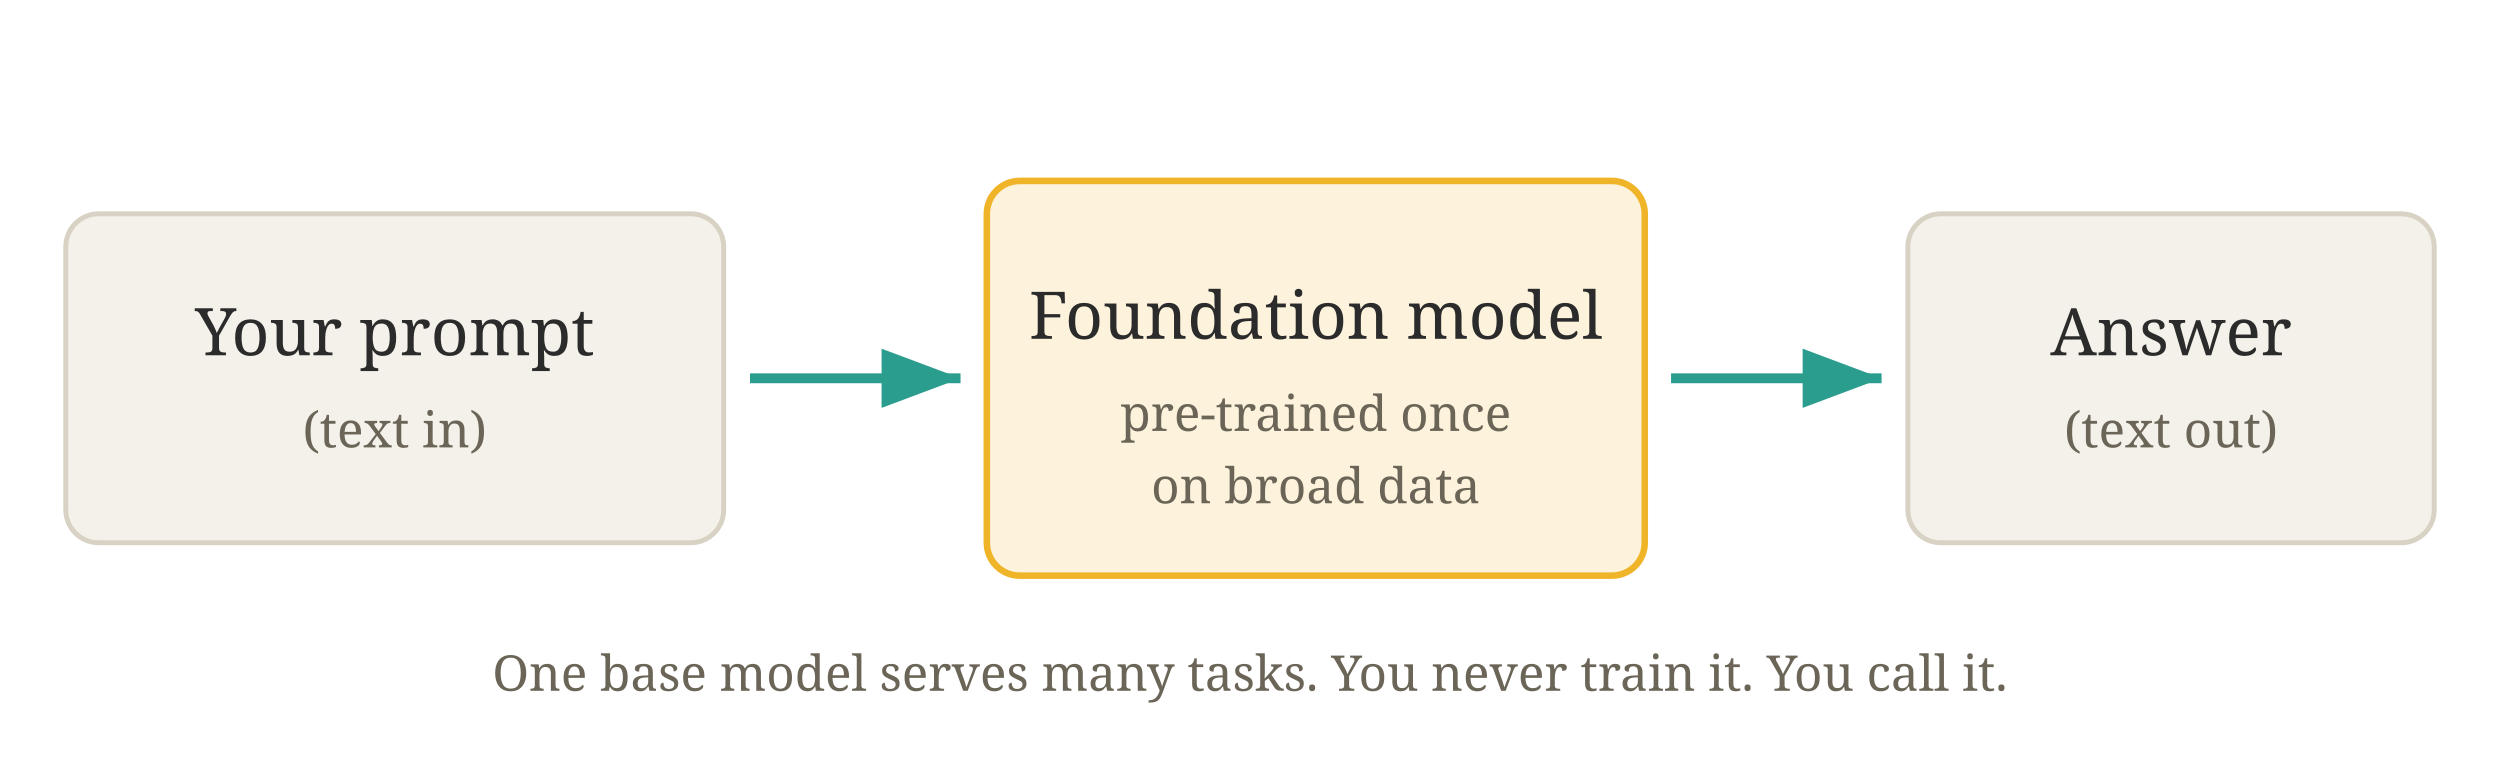
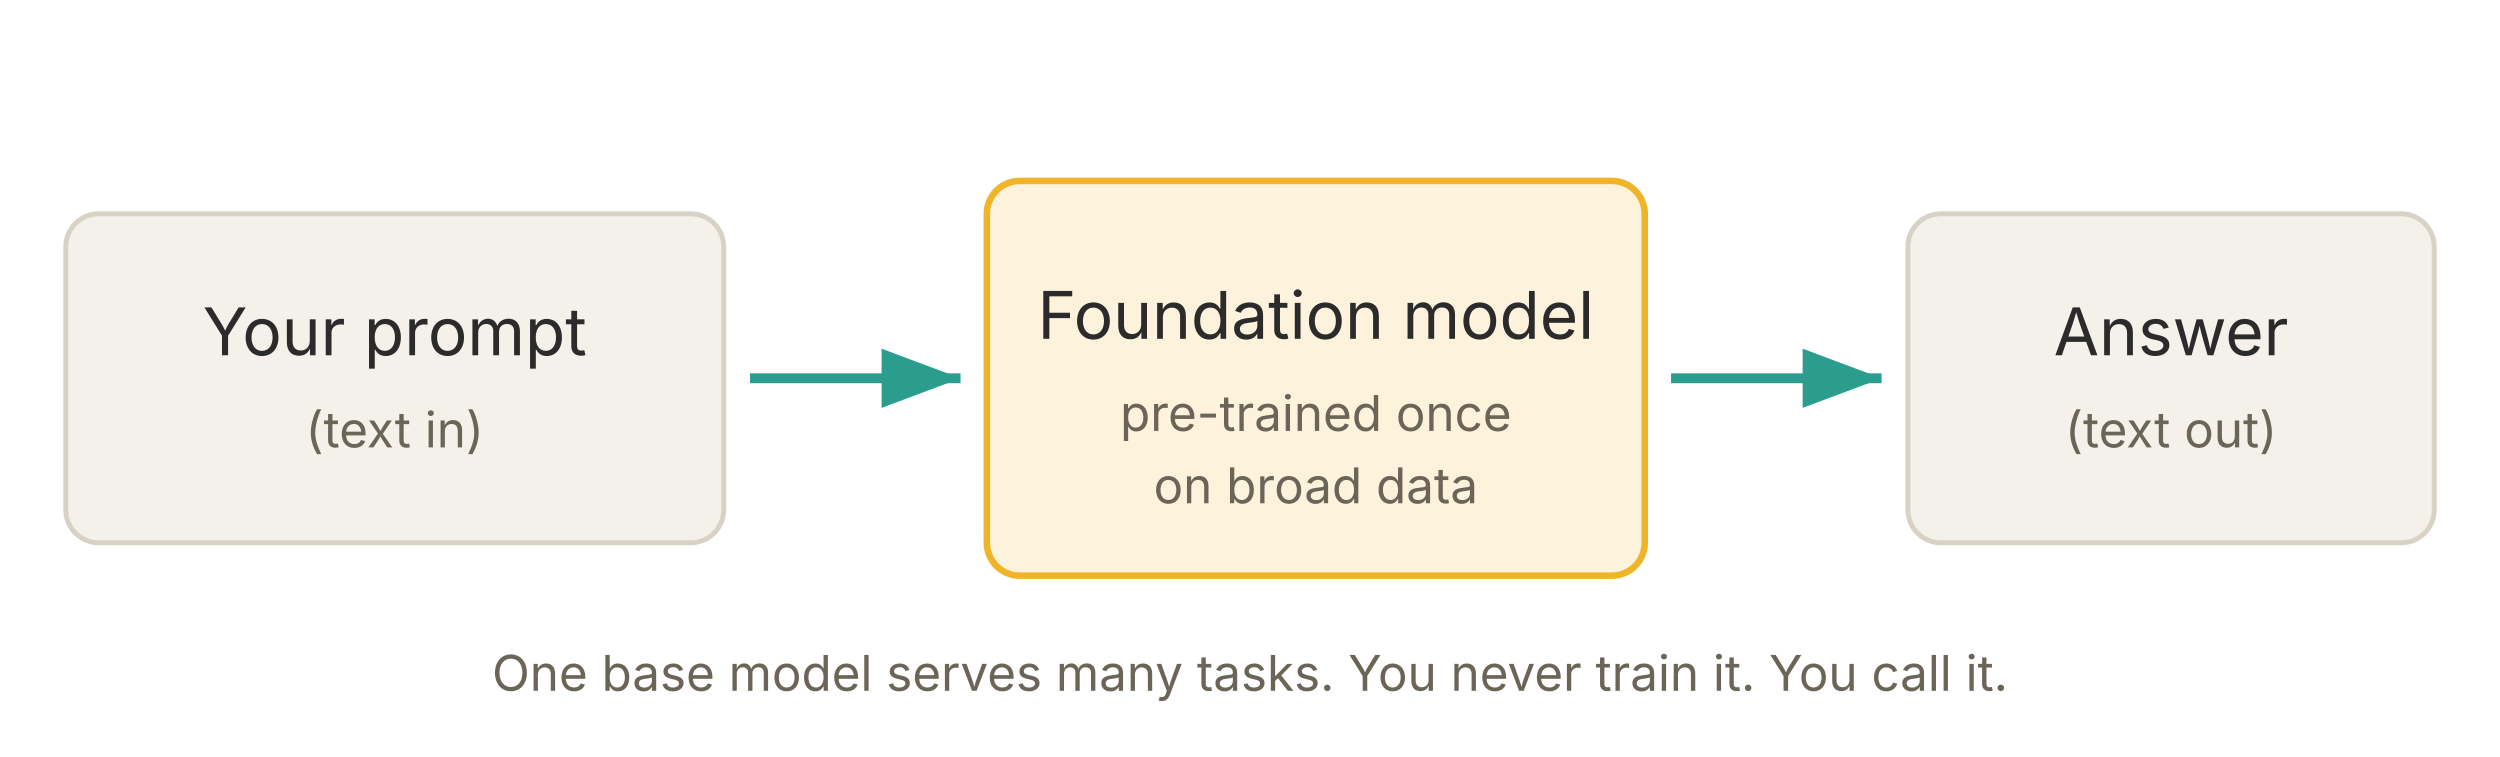
<svg xmlns="http://www.w3.org/2000/svg" width="760" height="230" viewBox="0 0 760 230" role="img" aria-label="A foundation model: your prompt text goes in, the model processes it, generated text comes out">
  <style>
-     .box { fill: #f4f1ea; stroke: #d8d2c4; stroke-width: 1.5; rx: 10; }
-     .box-accent { fill: #fdf3dd; stroke: #f0b429; stroke-width: 2; rx: 10; }
-     .t { font-family: "Charis SIL", Georgia, serif; font-size: 20px; fill: #2b2b2b; }
-     .sub { font-family: "Charis SIL", Georgia, serif; font-size: 15px; fill: #6b6558; }
-     .arr { stroke: #2a9d8f; stroke-width: 3; fill: none; }
+     .box { fill: #f4f1ea; stroke: #d8d2c4; stroke-width: 1.5; rx: 10}
+     .box-accent { fill: #fdf3dd; stroke: #f0b429; stroke-width: 2; rx: 10}
+     .t { font-family:"Anthropic Sans",Inter,"Source Sans 3","IBM Plex Sans",sans-serif; font-size: 20px; fill: #2b2b2b}
+     .sub { font-family:"Anthropic Sans",Inter,"Source Sans 3","IBM Plex Sans",sans-serif; font-size: 15px; fill: #6b6558}
+     .arr { stroke: #2a9d8f; stroke-width: 3; fill: none}
  </style>
  <defs>
    <marker id="ah" markerWidth="10" markerHeight="10" refX="8" refY="3" orient="auto">
      <path d="M0,0 L8,3 L0,6 Z" fill="#2a9d8f" />
    </marker>
  </defs>
  <rect class="box" x="20" y="65" width="200" height="100" rx="10" />
  <text class="t" x="120" y="108" text-anchor="middle">Your prompt</text>
  <text class="sub" x="120" y="136" text-anchor="middle">(text in)</text>
  <line class="arr" x1="228" y1="115" x2="292" y2="115" marker-end="url(#ah)" />
  <rect class="box-accent" x="300" y="55" width="200" height="120" rx="10" />
  <text class="t" x="400" y="103" text-anchor="middle">Foundation model</text>
  <text class="sub" x="400" y="131" text-anchor="middle">pre-trained once</text>
  <text class="sub" x="400" y="153" text-anchor="middle">on broad data</text>
  <line class="arr" x1="508" y1="115" x2="572" y2="115" marker-end="url(#ah)" />
  <rect class="box" x="580" y="65" width="160" height="100" rx="10" />
  <text class="t" x="660" y="108" text-anchor="middle">Answer</text>
  <text class="sub" x="660" y="136" text-anchor="middle">(text out)</text>
  <text class="sub" x="380" y="210" text-anchor="middle">One base model serves many tasks. You never train it. You call it.</text>
</svg>
